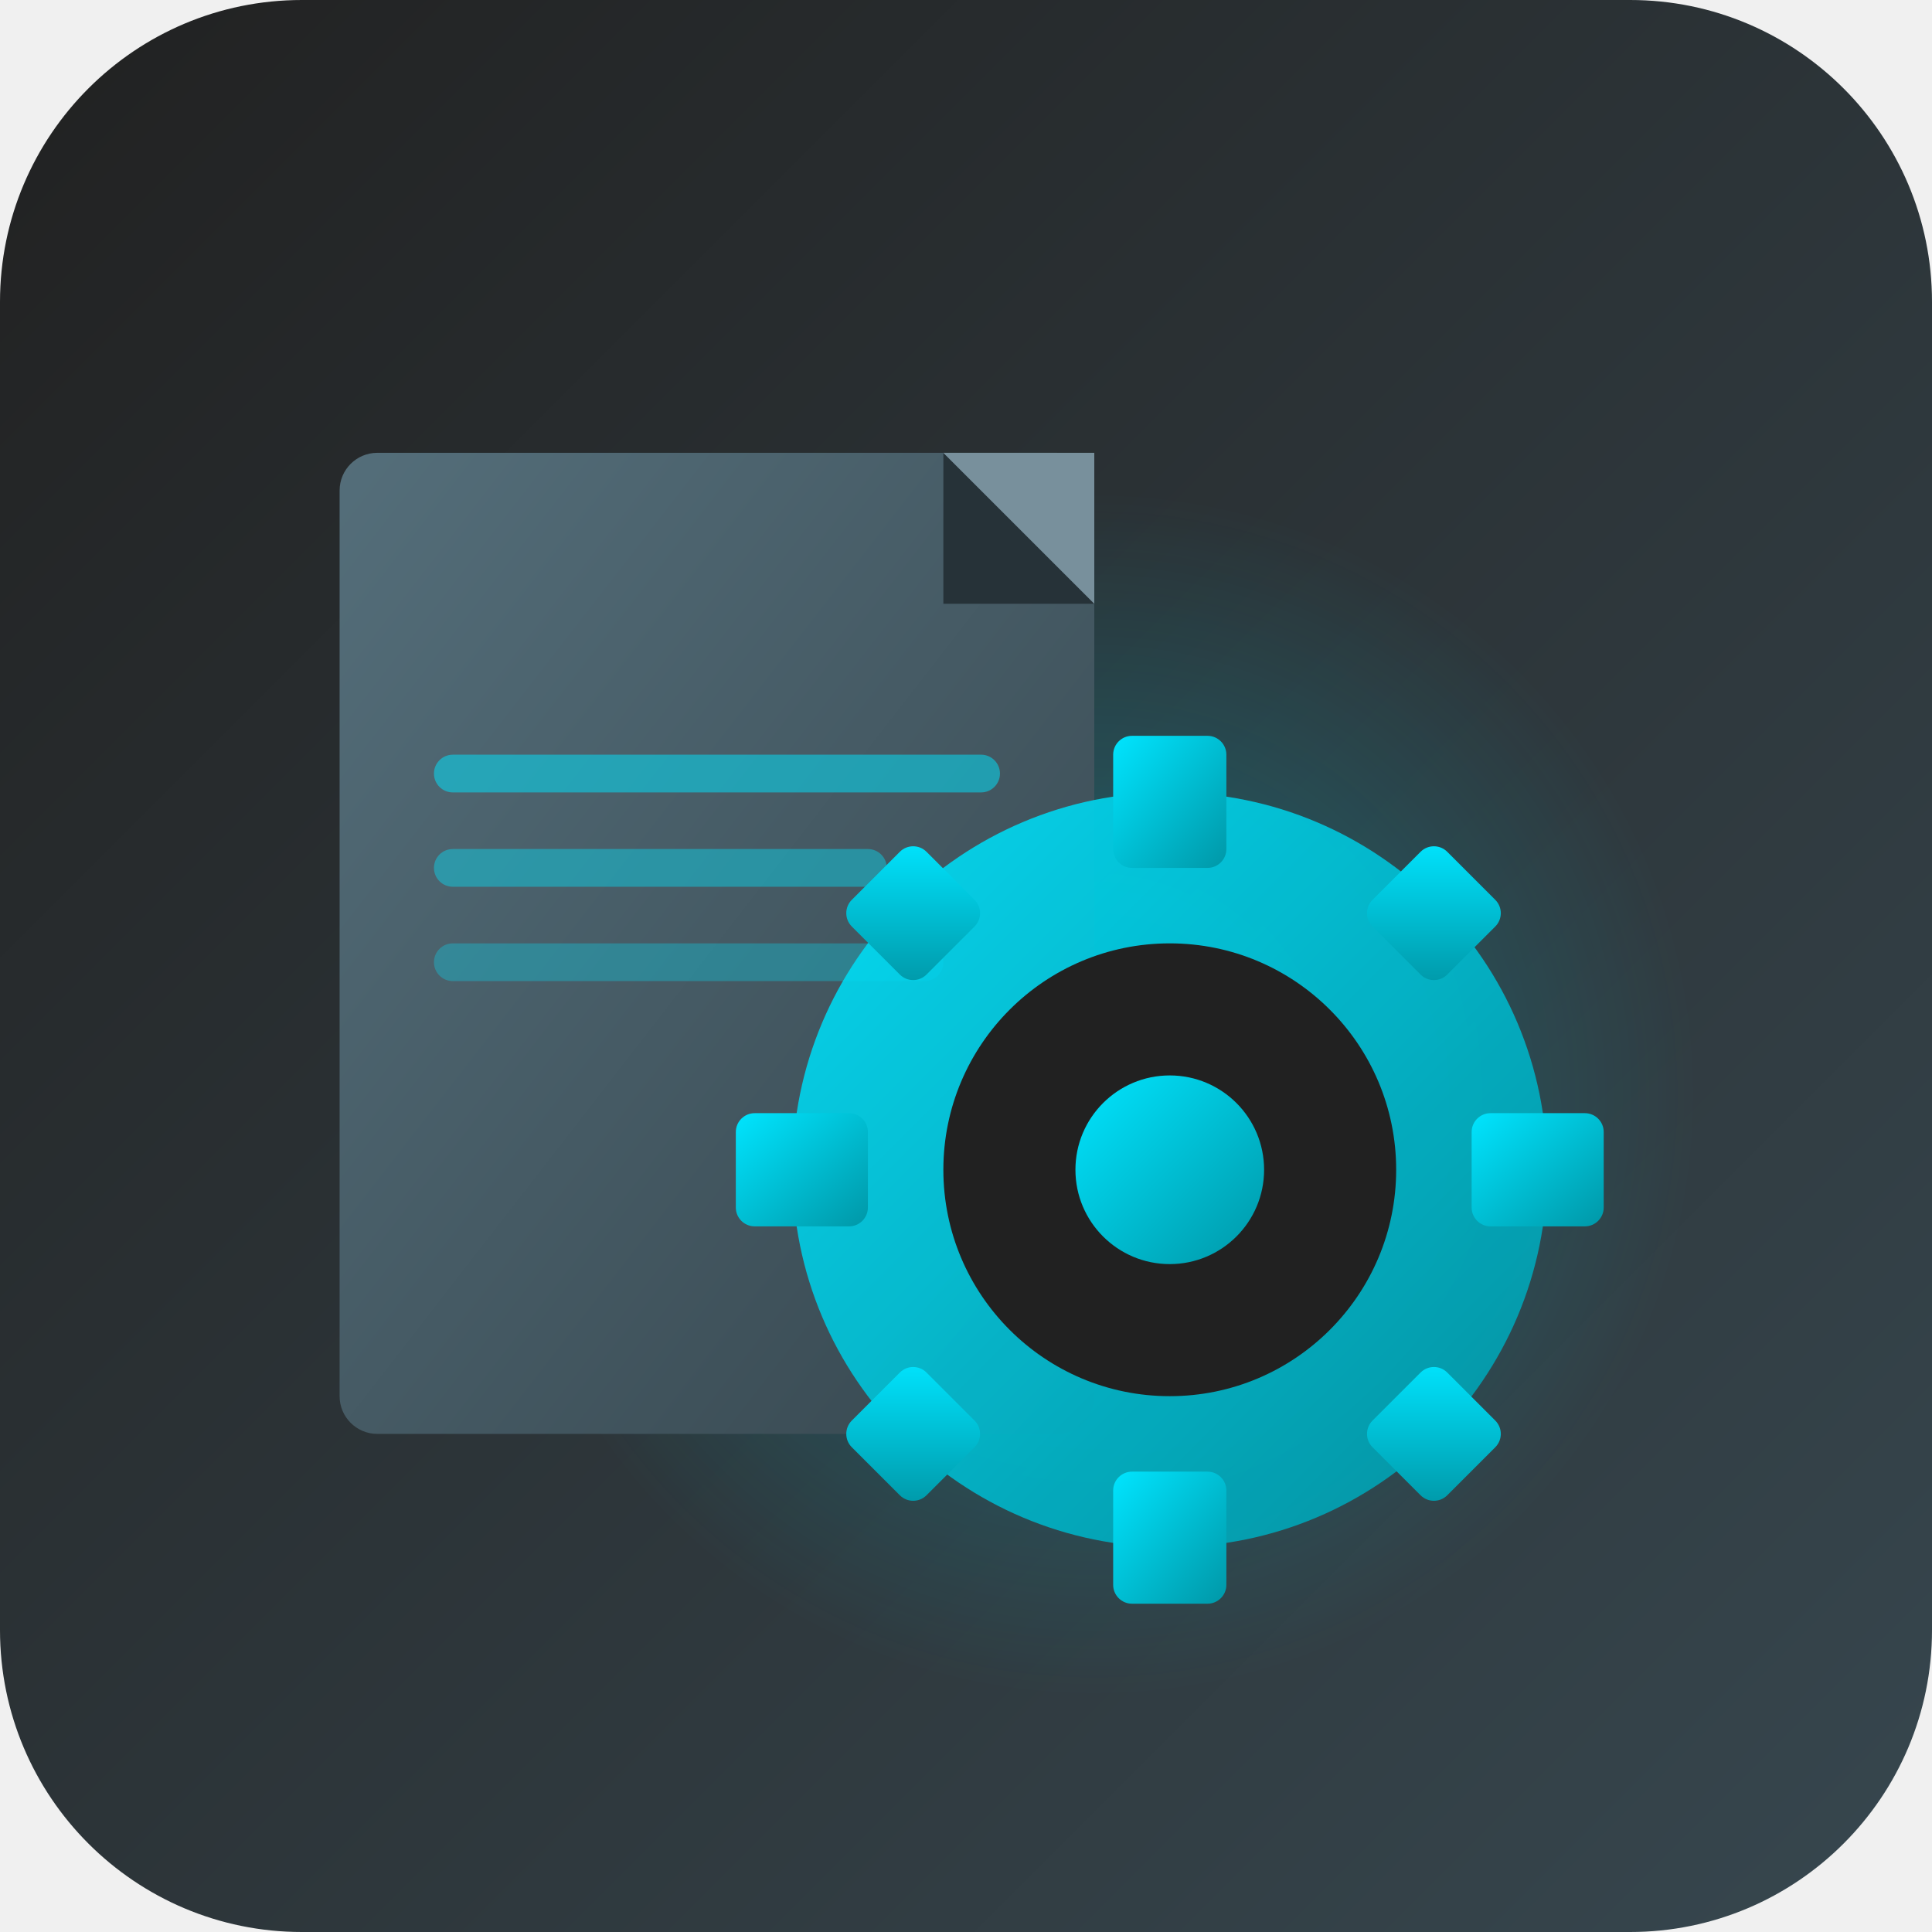
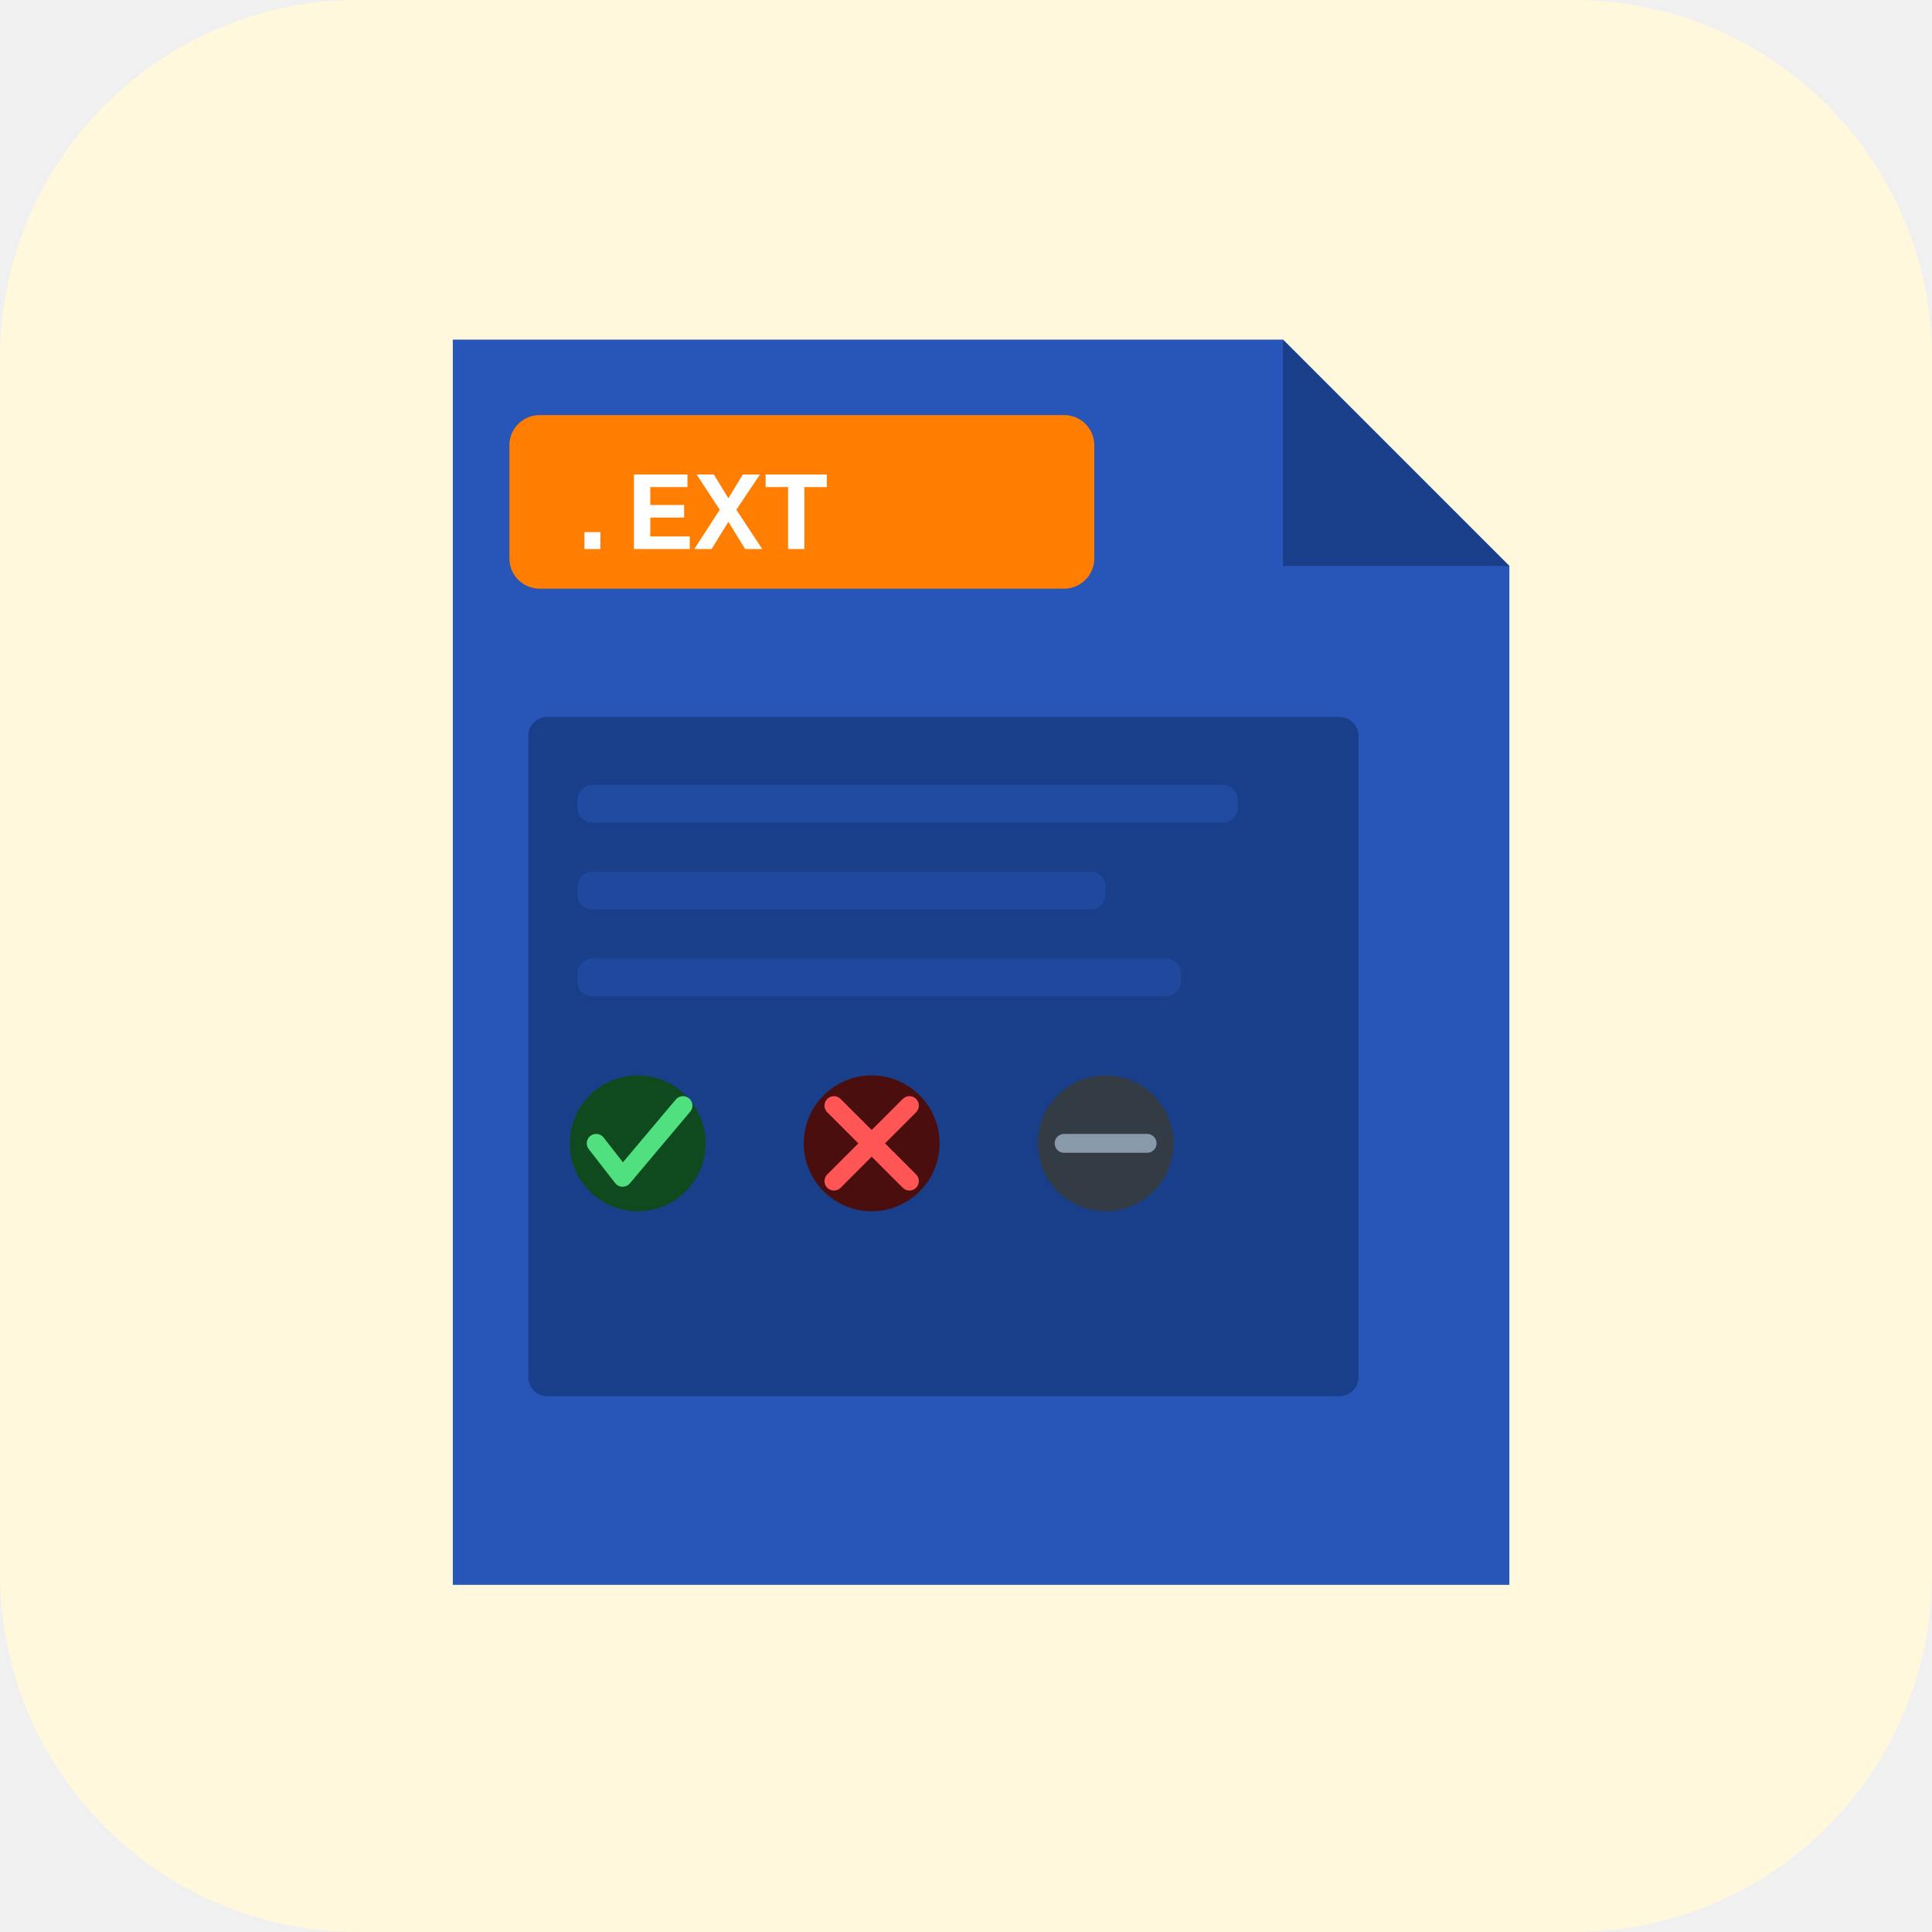
- <svg xmlns="http://www.w3.org/2000/svg" viewBox="0 0 512 512">
+ <svg xmlns="http://www.w3.org/2000/svg" viewBox="0 0 1024 1024">
  <defs>
-     <linearGradient id="bg" x1="0%" y1="0%" x2="100%" y2="100%">
-       <stop offset="0%" stop-color="#212121" />
-       <stop offset="100%" stop-color="#37474f" />
-     </linearGradient>
-     <radialGradient id="gearGlow" cx="50%" cy="50%" r="50%">
-       <stop offset="0%" stop-color="#00e5ff" stop-opacity="0.3" />
-       <stop offset="100%" stop-color="#00e5ff" stop-opacity="0" />
-     </radialGradient>
-     <linearGradient id="gearGrad" x1="0%" y1="0%" x2="100%" y2="100%">
-       <stop offset="0%" stop-color="#00e5ff" />
-       <stop offset="100%" stop-color="#0097a7" />
-     </linearGradient>
-     <linearGradient id="fileGrad" x1="0%" y1="0%" x2="100%" y2="100%">
-       <stop offset="0%" stop-color="#546e7a" />
-       <stop offset="100%" stop-color="#37474f" />
-     </linearGradient>
+     <clipPath id="clip02">
+       <rect width="1024" height="1024" rx="190" />
+     </clipPath>
  </defs>
-   <rect width="512" height="512" rx="80" fill="url(#bg)" />
-   <circle cx="290" cy="290" r="160" fill="url(#gearGlow)" />
-   <rect x="90" y="120" width="200" height="260" rx="10" fill="url(#fileGrad)" />
-   <polygon points="250,120 290,160 250,160" fill="#263238" />
-   <polygon points="250,120 290,120 290,160" fill="#78909c" />
-   <rect x="115" y="200" width="150" height="10" rx="5" fill="#00e5ff" opacity="0.5" />
-   <rect x="115" y="225" width="120" height="10" rx="5" fill="#00e5ff" opacity="0.4" />
-   <rect x="115" y="250" width="135" height="10" rx="5" fill="#00e5ff" opacity="0.3" />
-   <circle cx="310" cy="310" r="100" fill="url(#gearGrad)" opacity="0.9" />
-   <circle cx="310" cy="310" r="60" fill="#212121" />
-   <circle cx="310" cy="310" r="25" fill="url(#gearGrad)" />
-   <rect x="295" y="195" width="30" height="35" rx="5" fill="url(#gearGrad)" />
-   <rect x="295" y="390" width="30" height="35" rx="5" fill="url(#gearGrad)" />
-   <rect x="195" y="295" width="35" height="30" rx="5" fill="url(#gearGrad)" />
-   <rect x="390" y="295" width="35" height="30" rx="5" fill="url(#gearGrad)" />
-   <rect x="228" y="228" width="28" height="28" rx="5" fill="url(#gearGrad)" transform="rotate(45 242 242)" />
-   <rect x="366" y="228" width="28" height="28" rx="5" fill="url(#gearGrad)" transform="rotate(45 380 242)" />
-   <rect x="228" y="366" width="28" height="28" rx="5" fill="url(#gearGrad)" transform="rotate(45 242 380)" />
-   <rect x="366" y="366" width="28" height="28" rx="5" fill="url(#gearGrad)" transform="rotate(45 380 380)" />
+   <rect width="1024" height="1024" rx="190" fill="#FFF8DC" />
+   <g clip-path="url(#clip02)">
+     <path d="M240,180 L680,180 L800,300 L800,840 L240,840 Z" fill="#2756B8" />
+     <path d="M680,180 L680,300 L800,300 Z" fill="#1A3F8A" />
+     <rect x="280" y="380" width="440" height="360" rx="10" fill="#1A3F8A" />
+     <rect x="270" y="220" width="310" height="92" rx="16" fill="#FF7D00" />
+     <text x="296" y="291" font-family="'Courier New', Courier, monospace" font-size="60" font-weight="bold" fill="#FFFFFF">.EXT</text>
+     <rect x="306" y="416" width="350" height="20" rx="8" fill="#2756B8" opacity="0.5" />
+     <rect x="306" y="462" width="280" height="20" rx="8" fill="#2756B8" opacity="0.4" />
+     <rect x="306" y="508" width="320" height="20" rx="8" fill="#2756B8" opacity="0.4" />
+     <circle cx="338" cy="606" r="36" fill="#0E4A1E" />
+     <path d="M316,606 L330,624 L362,586" stroke="#50E080" stroke-width="10" fill="none" stroke-linecap="round" stroke-linejoin="round" />
+     <circle cx="462" cy="606" r="36" fill="#4A0E0E" />
+     <path d="M442,586 L482,626 M482,586 L442,626" stroke="#FF5555" stroke-width="10" fill="none" stroke-linecap="round" />
+     <circle cx="586" cy="606" r="36" fill="#333B45" />
+     <path d="M564,606 L608,606" stroke="#8899AA" stroke-width="10" fill="none" stroke-linecap="round" />
+     <text x="340" y="800" font-family="Arial, Helvetica, sans-serif" font-size="36" font-weight="bold" fill="#2756B8" opacity="0.7">Ext.Boss</text>
+   </g>
</svg>
